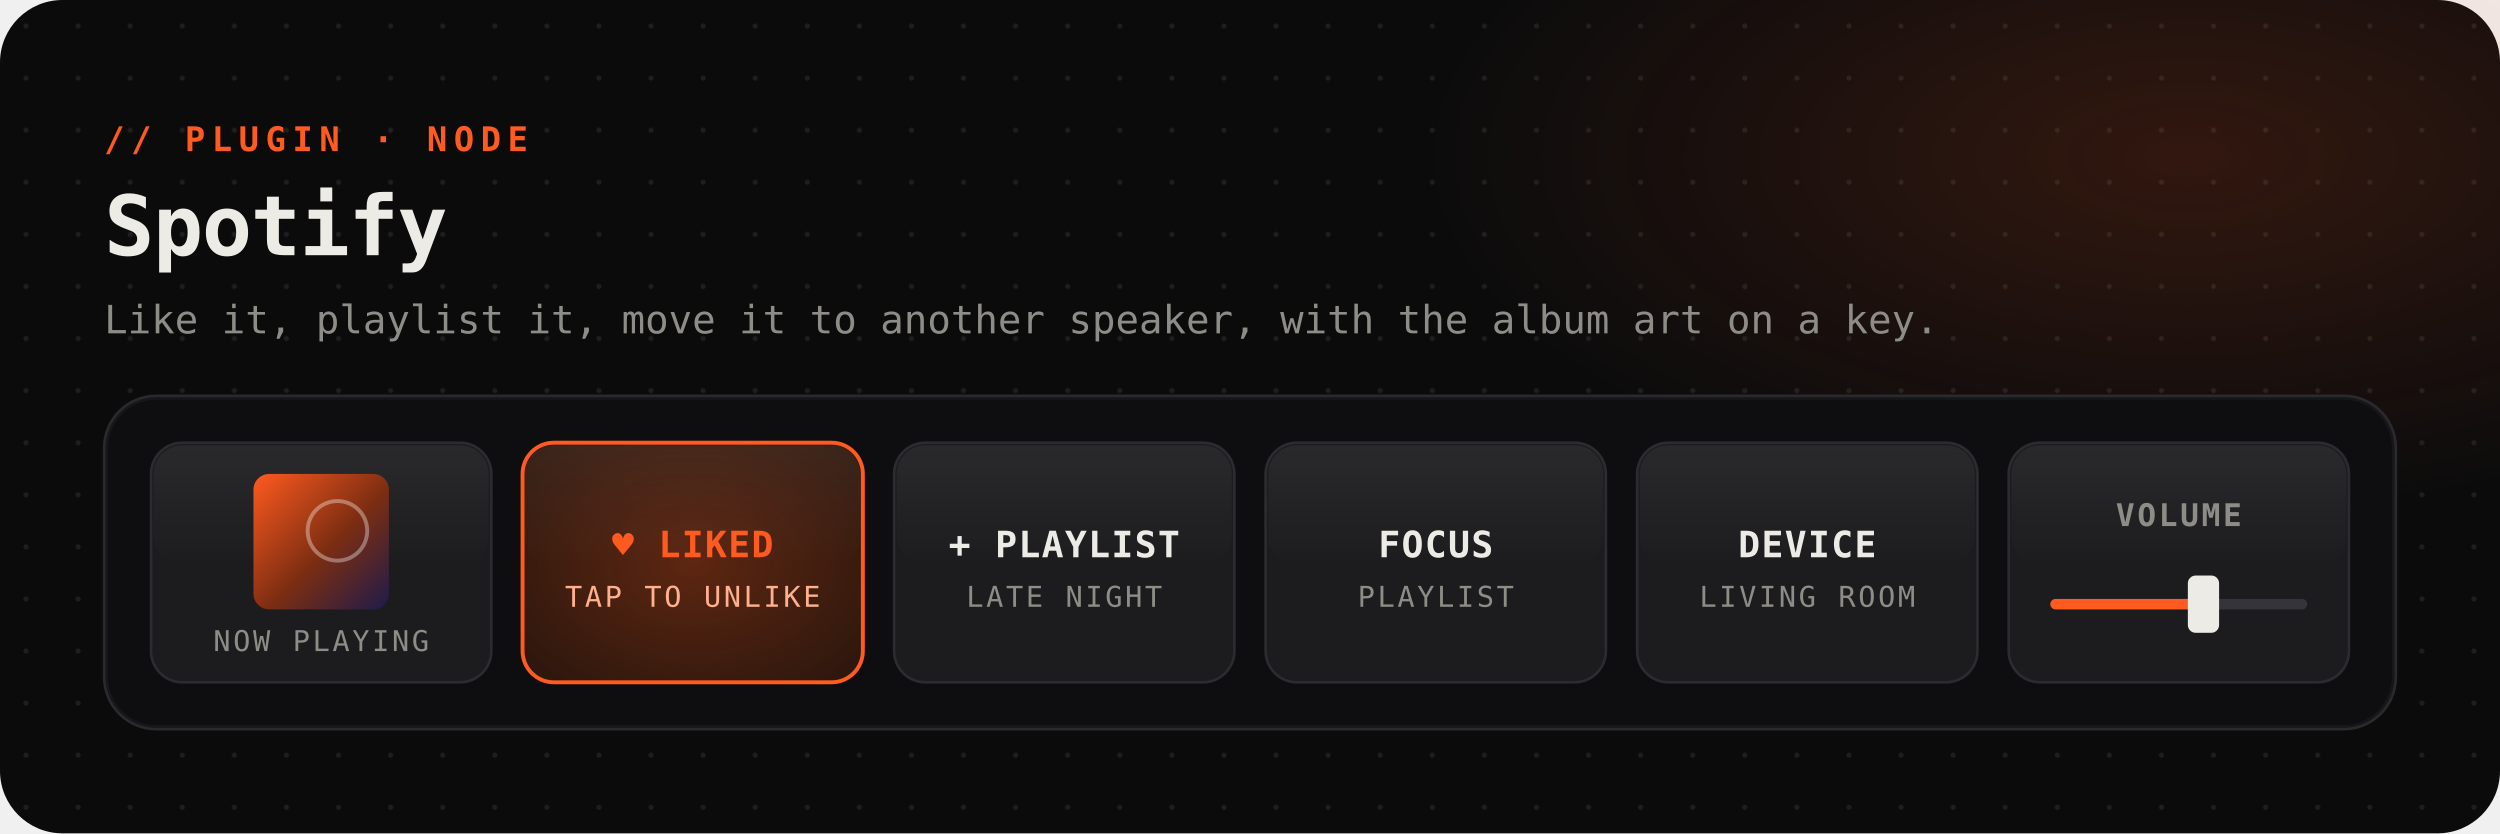
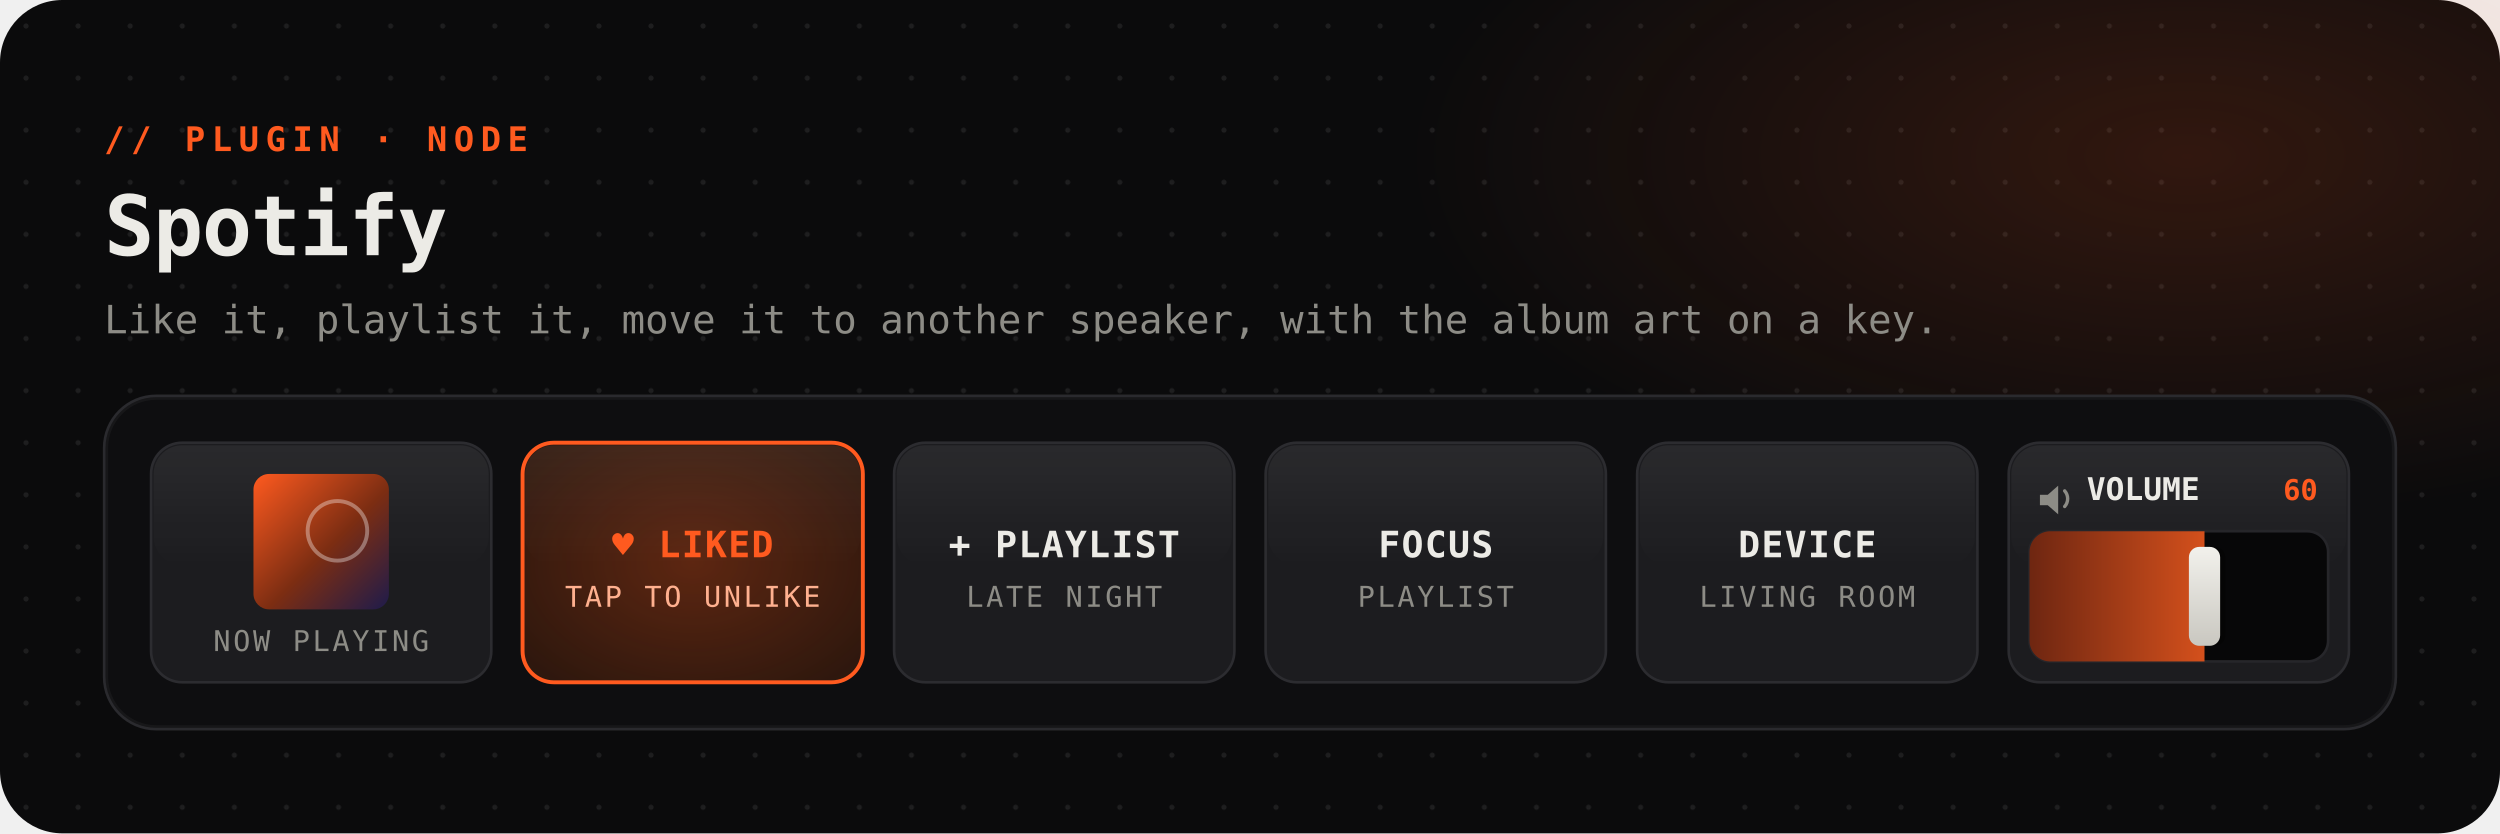
<svg xmlns="http://www.w3.org/2000/svg" width="960" height="320" viewBox="0 0 960 320" role="img" aria-label="Spotify: Like it, playlist it, move it to another speaker, with the album art on a key.">
  <defs>
    <pattern id="dots" width="20" height="20" patternUnits="userSpaceOnUse">
      <circle cx="10" cy="10" r="1" fill="#ffffff14" />
    </pattern>
    <radialGradient id="halo" cx="0.5" cy="0.5" r="0.5">
      <stop offset="0" stop-color="#ff5a1f" stop-opacity="0.16" />
      <stop offset="1" stop-color="#ff5a1f" stop-opacity="0" />
    </radialGradient>
    <linearGradient id="keyshine" x1="0" y1="0" x2="0" y2="1">
      <stop offset="0" stop-color="#ffffff" stop-opacity="0.06" />
      <stop offset="1" stop-color="#ffffff" stop-opacity="0" />
    </linearGradient>
    <radialGradient id="litglow" cx="0.5" cy="0.5" r="0.7">
      <stop offset="0" stop-color="#ff5a1f" stop-opacity="0.24" />
      <stop offset="1" stop-color="#ff5a1f" stop-opacity="0" />
    </radialGradient>
    <linearGradient id="art" x1="0" y1="0" x2="1" y2="1">
      <stop offset="0" stop-color="#ff5a1f" />
      <stop offset="0.55" stop-color="#7c2d12" />
      <stop offset="1" stop-color="#1e1b4b" />
+     </linearGradient>
+     <linearGradient id="faderfill" x1="0" y1="0" x2="0" y2="1">
+       <stop offset="0" stop-color="#d4501c" />
+       <stop offset="1" stop-color="#6e2611" />
+     </linearGradient>
+     <linearGradient id="faderfillh" x1="1" y1="0" x2="0" y2="0">
+       <stop offset="0" stop-color="#d4501c" />
+       <stop offset="1" stop-color="#6e2611" />
+     </linearGradient>
+     <linearGradient id="knob" x1="0" y1="0" x2="0" y2="1">
+       <stop offset="0" stop-color="#f2f1ec" />
+       <stop offset="1" stop-color="#c9c7c0" />
    </linearGradient>
    <linearGradient id="fade" x1="0" y1="0" x2="1" y2="0">
      <stop offset="0" stop-color="#0b0b0c" stop-opacity="0.9" />
      <stop offset="0.5" stop-color="#0b0b0c" stop-opacity="0.2" />
      <stop offset="1" stop-color="#0b0b0c" stop-opacity="0" />
    </linearGradient>
  </defs>
  <rect width="960" height="320" rx="24" fill="#0b0b0c" />
  <rect width="960" height="320" rx="24" fill="url(#dots)" />
  <ellipse cx="840" cy="60" rx="300" ry="140" fill="url(#halo)" />
  <text x="40" y="58" font-family="ui-monospace,'SF Mono','JetBrains Mono','Cascadia Mono',Menlo,Consolas,monospace" font-size="13" font-weight="600" letter-spacing="2.5" text-anchor="start" fill="#ff5a1f">// PLUGIN · NODE</text>
  <text x="40" y="98" font-family="ui-monospace,'SF Mono','JetBrains Mono','Cascadia Mono',Menlo,Consolas,monospace" font-size="32" font-weight="600" letter-spacing="-0.5" text-anchor="start" fill="#ecebe6">Spotify</text>
  <text x="40" y="128" font-family="ui-monospace,'SF Mono','JetBrains Mono','Cascadia Mono',Menlo,Consolas,monospace" font-size="15" font-weight="400" letter-spacing="0" text-anchor="start" fill="#8d8c86">Like it, playlist it, move it to another speaker, with the album art on a key.</text>
  <rect x="40" y="152" width="880" height="128" rx="20" fill="#0e0e10" stroke="#2a2a2e" />
  <rect x="41" y="153" width="878" height="126" rx="19" fill="none" stroke="#ffffff" stroke-opacity="0.04" />
  <rect x="58" y="170" width="130.667" height="92" rx="12" fill="#1c1c1f" stroke="#2c2c30" stroke-width="1" />
  <rect x="59" y="171" width="128.667" height="46" rx="11" fill="url(#keyshine)" />
  <rect x="97.333" y="182" width="52" height="52" rx="6" fill="url(#art)" />
  <circle cx="129.573" cy="203.84" r="11.44" fill="none" stroke="#ffffff" stroke-opacity="0.35" stroke-width="1.5" />
  <text x="123.333" y="250" font-family="ui-monospace,'SF Mono','JetBrains Mono','Cascadia Mono',Menlo,Consolas,monospace" font-size="11" font-weight="400" letter-spacing="1" text-anchor="middle" fill="#8d8c86">NOW PLAYING</text>
  <rect x="200.667" y="170" width="130.667" height="92" rx="12" fill="#2a160d" stroke="#ff5a1f" stroke-width="1.5" />
  <rect x="201.667" y="171" width="128.667" height="46" rx="11" fill="url(#keyshine)" />
  <rect x="200.667" y="170" width="130.667" height="92" rx="12" fill="url(#litglow)" />
  <text x="266" y="214" font-family="ui-monospace,'SF Mono','JetBrains Mono','Cascadia Mono',Menlo,Consolas,monospace" font-size="14" font-weight="700" letter-spacing="0.5" text-anchor="middle" fill="#ff5a1f">♥ LIKED</text>
  <text x="266" y="233" font-family="ui-monospace,'SF Mono','JetBrains Mono','Cascadia Mono',Menlo,Consolas,monospace" font-size="11" font-weight="400" letter-spacing="1" text-anchor="middle" fill="#ffb08f">TAP TO UNLIKE</text>
  <rect x="343.333" y="170" width="130.667" height="92" rx="12" fill="#1c1c1f" stroke="#2c2c30" stroke-width="1" />
  <rect x="344.333" y="171" width="128.667" height="46" rx="11" fill="url(#keyshine)" />
  <text x="408.667" y="214" font-family="ui-monospace,'SF Mono','JetBrains Mono','Cascadia Mono',Menlo,Consolas,monospace" font-size="14" font-weight="700" letter-spacing="0.5" text-anchor="middle" fill="#ecebe6">+ PLAYLIST</text>
  <text x="408.667" y="233" font-family="ui-monospace,'SF Mono','JetBrains Mono','Cascadia Mono',Menlo,Consolas,monospace" font-size="11" font-weight="400" letter-spacing="1" text-anchor="middle" fill="#8d8c86">LATE NIGHT</text>
  <rect x="486" y="170" width="130.667" height="92" rx="12" fill="#1c1c1f" stroke="#2c2c30" stroke-width="1" />
  <rect x="487" y="171" width="128.667" height="46" rx="11" fill="url(#keyshine)" />
  <text x="551.333" y="214" font-family="ui-monospace,'SF Mono','JetBrains Mono','Cascadia Mono',Menlo,Consolas,monospace" font-size="14" font-weight="700" letter-spacing="0.5" text-anchor="middle" fill="#ecebe6">FOCUS</text>
  <text x="551.333" y="233" font-family="ui-monospace,'SF Mono','JetBrains Mono','Cascadia Mono',Menlo,Consolas,monospace" font-size="11" font-weight="400" letter-spacing="1" text-anchor="middle" fill="#8d8c86">PLAYLIST</text>
  <rect x="628.667" y="170" width="130.667" height="92" rx="12" fill="#1c1c1f" stroke="#2c2c30" stroke-width="1" />
  <rect x="629.667" y="171" width="128.667" height="46" rx="11" fill="url(#keyshine)" />
  <text x="694" y="214" font-family="ui-monospace,'SF Mono','JetBrains Mono','Cascadia Mono',Menlo,Consolas,monospace" font-size="14" font-weight="700" letter-spacing="0.5" text-anchor="middle" fill="#ecebe6">DEVICE</text>
  <text x="694" y="233" font-family="ui-monospace,'SF Mono','JetBrains Mono','Cascadia Mono',Menlo,Consolas,monospace" font-size="11" font-weight="400" letter-spacing="1" text-anchor="middle" fill="#8d8c86">LIVING ROOM</text>
  <rect x="771.333" y="170" width="130.667" height="92" rx="12" fill="#1c1c1f" stroke="#2c2c30" stroke-width="1" />
  <rect x="772.333" y="171" width="128.667" height="46" rx="11" fill="url(#keyshine)" />
-   <text x="836.667" y="202" font-family="ui-monospace,'SF Mono','JetBrains Mono','Cascadia Mono',Menlo,Consolas,monospace" font-size="12" font-weight="700" letter-spacing="1" text-anchor="middle" fill="#8d8c86">VOLUME</text>
-   <line x1="789.333" y1="232" x2="884" y2="232" stroke="#34343a" stroke-width="4" stroke-linecap="round" />
-   <line x1="789.333" y1="232" x2="846.133" y2="232" stroke="#ff5a1f" stroke-width="4" stroke-linecap="round" />
-   <rect x="840.133" y="221" width="12" height="22" rx="3" fill="#ecebe6" />
+   <path d="M783.333,190h3l4,-3.5v11l-4,-3.5h-3z" fill="#8d8c86" />
+   <path d="M792.833,188.5a4.5,4.5 0 0 1 0,6" fill="none" stroke="#8d8c86" stroke-width="1.3" stroke-linecap="round" />
+   <text x="801.333" y="192" font-family="ui-monospace,'SF Mono','JetBrains Mono','Cascadia Mono',Menlo,Consolas,monospace" font-size="12" font-weight="600" letter-spacing="0" text-anchor="start" fill="#ecebe6">VOLUME</text>
+   <text x="890" y="192" font-family="ui-monospace,'SF Mono','JetBrains Mono','Cascadia Mono',Menlo,Consolas,monospace" font-size="11" font-weight="700" letter-spacing="0" text-anchor="end" fill="#ff5a1f">60</text>
+   <rect x="779.333" y="204" width="114.667" height="50" rx="8" fill="#070708" stroke="#26262a" />
+   <path d="M787.333,204H846.533v50H787.333a8,8 0 0 1 -8,-8v-34a8,8 0 0 1 8,-8z" fill="url(#faderfillh)" />
+   <rect x="842.533" y="210" width="12" height="38" rx="4" fill="#000000" opacity="0.35" />
+   <rect x="840.533" y="210" width="12" height="38" rx="4" fill="url(#knob)" />
</svg>
